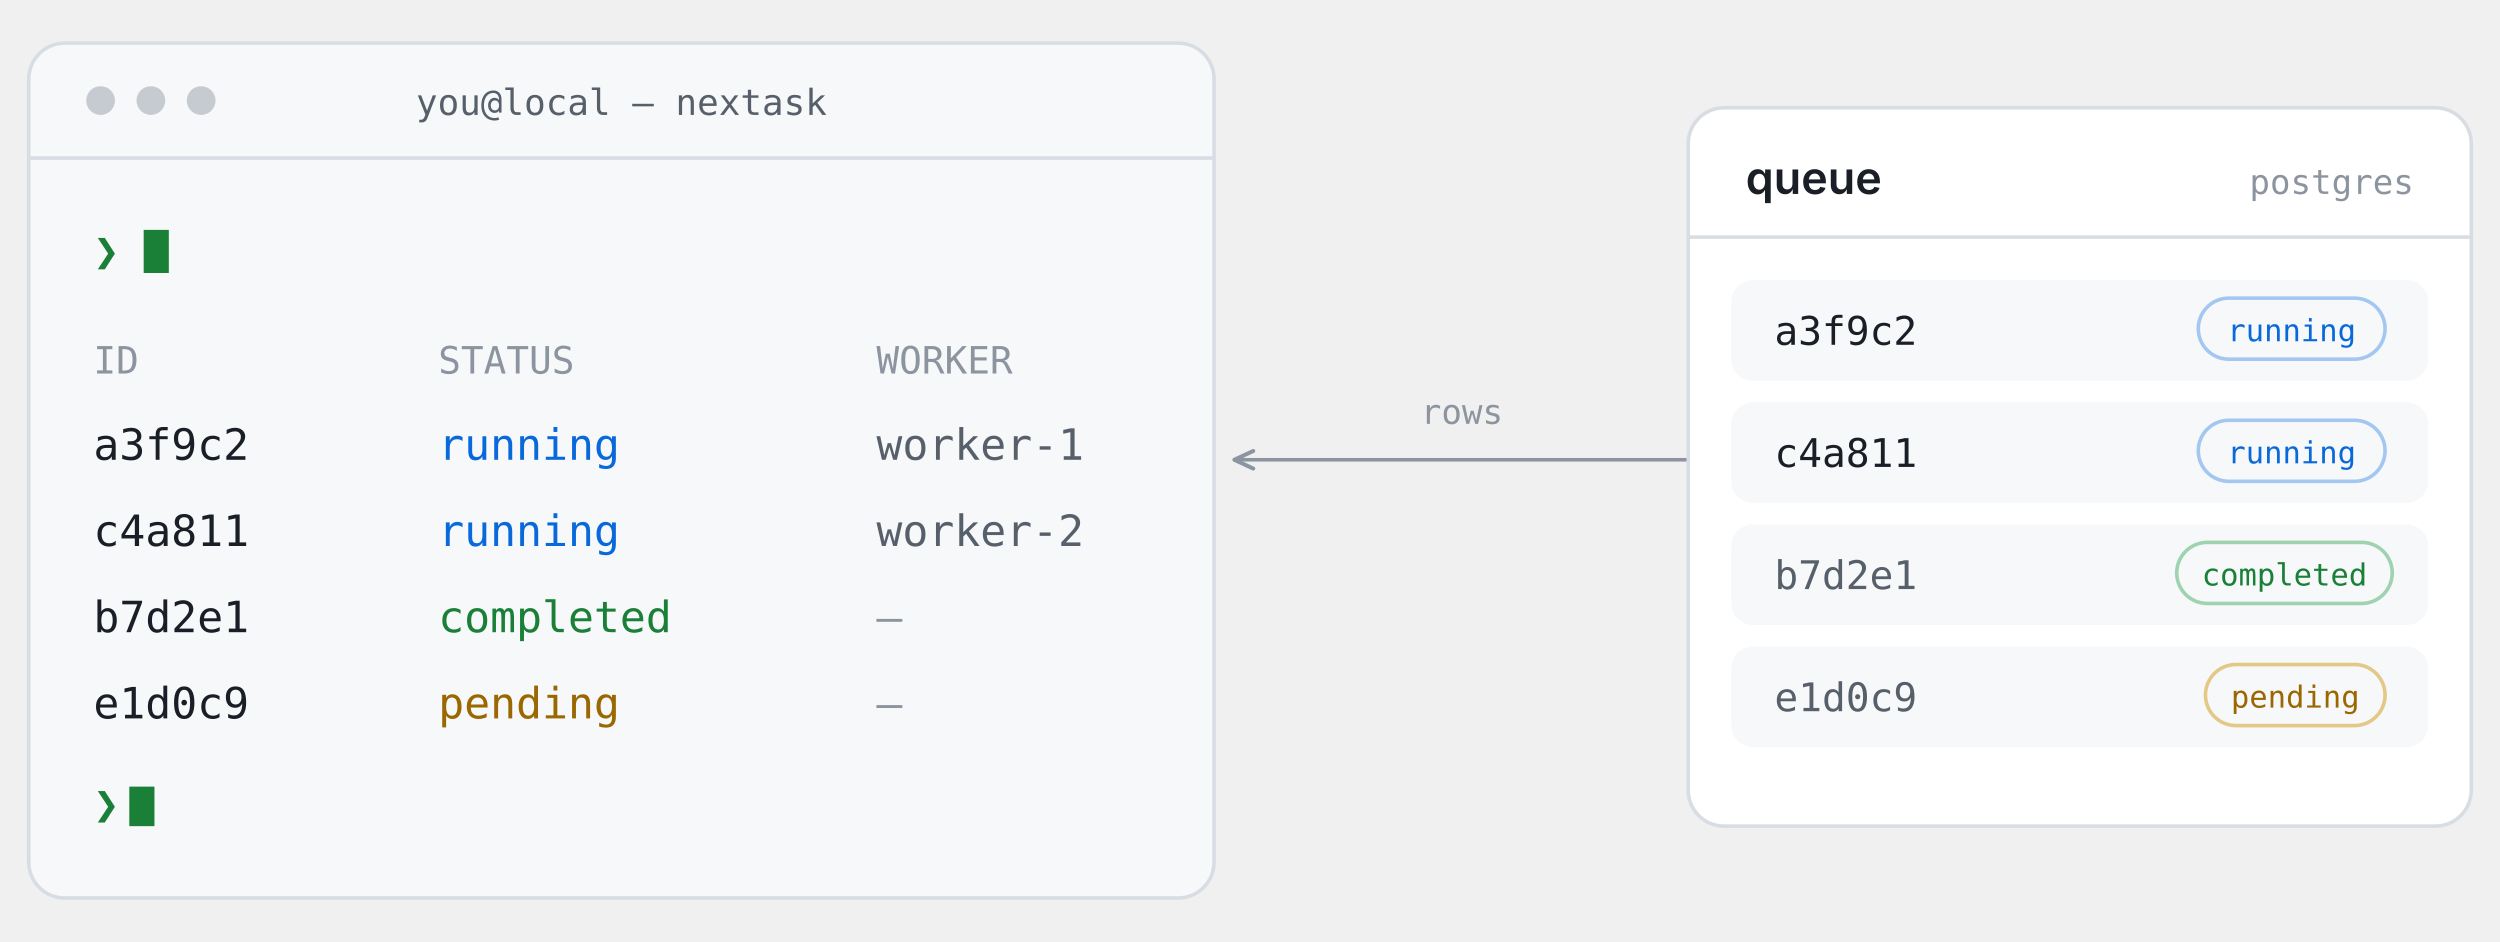
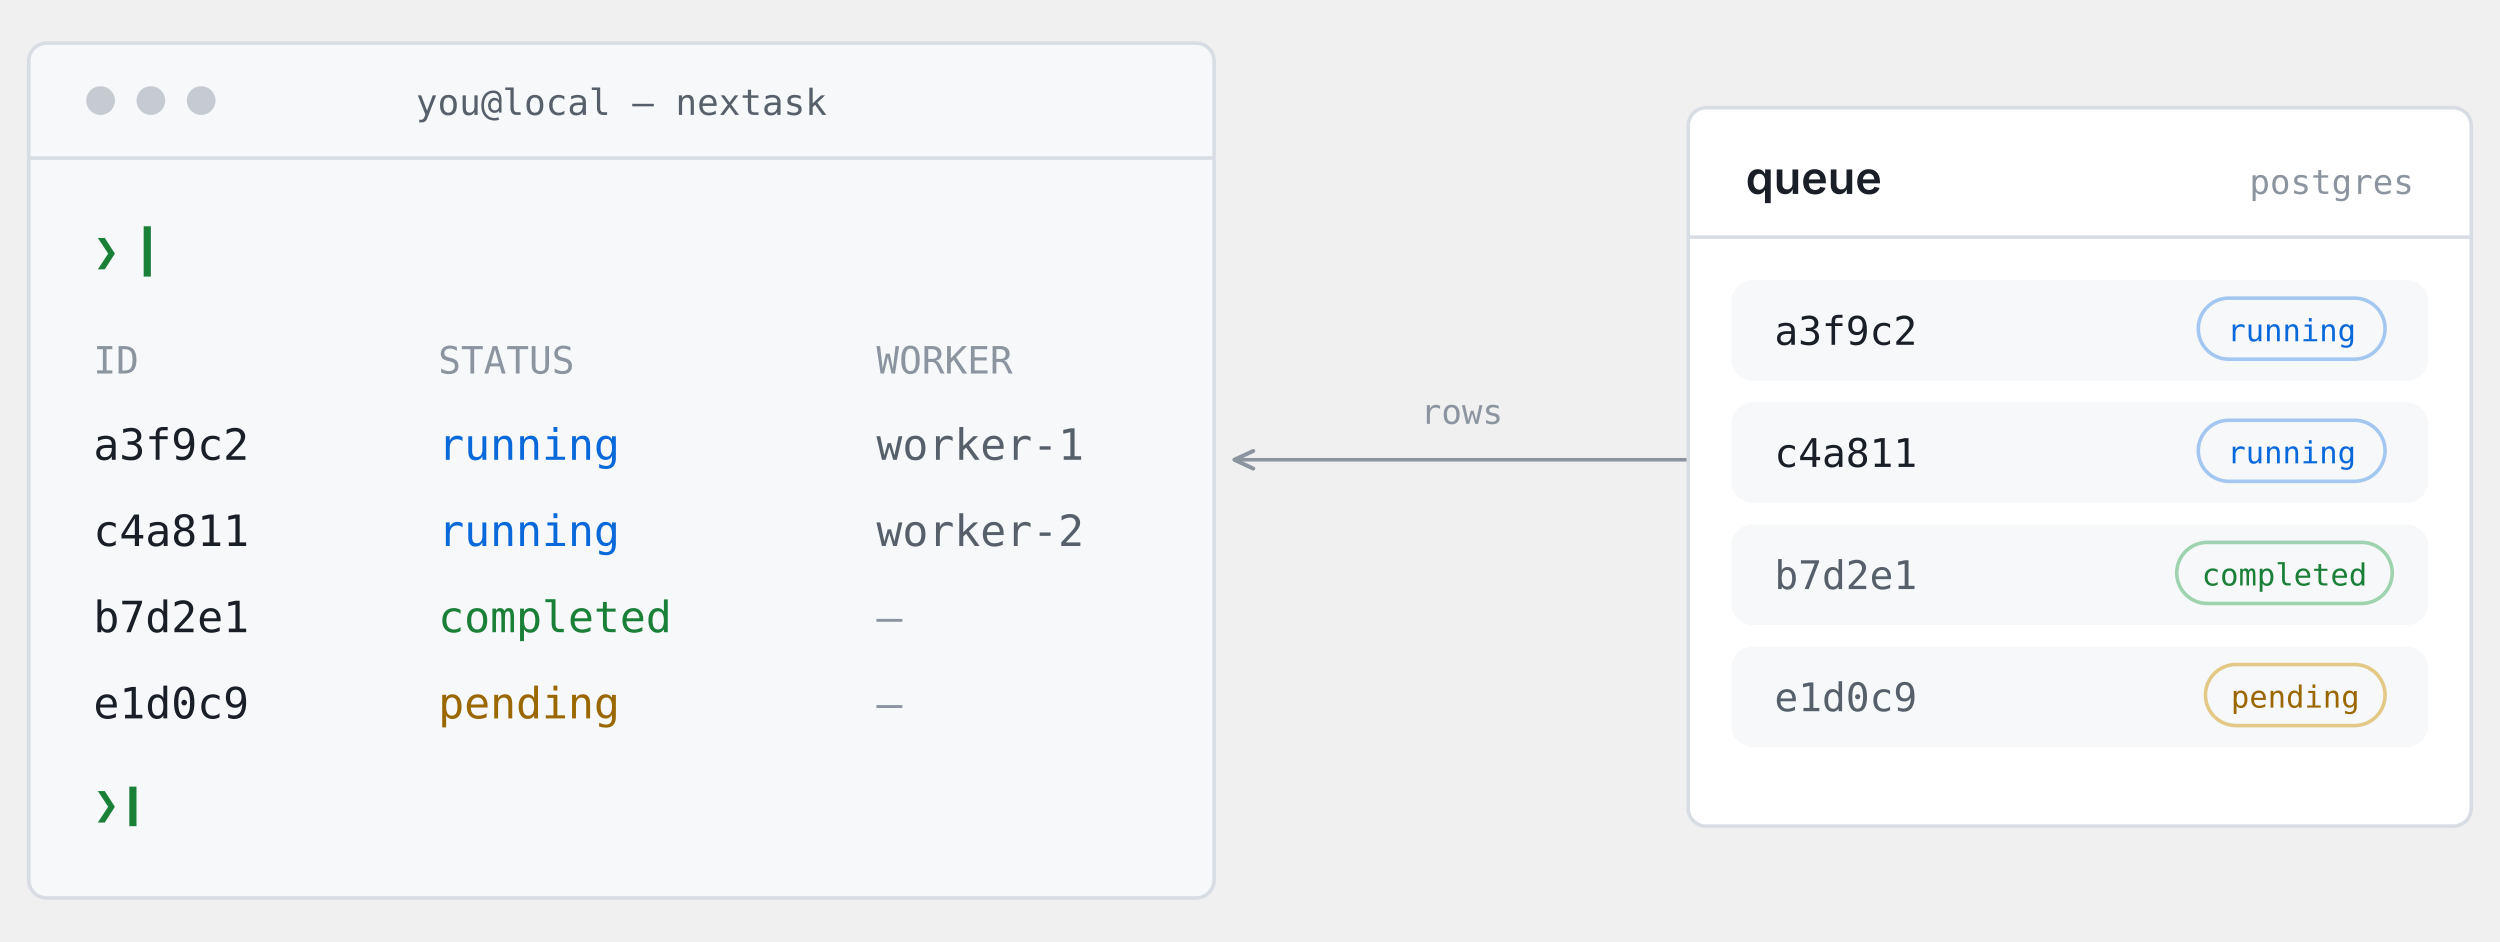
<svg xmlns="http://www.w3.org/2000/svg" viewBox="0 0 696 262" width="696" height="262" font-family="Inter, sans-serif">
  <defs>
    <marker id="aL" viewBox="0 0 10 10" refX="8" refY="5" markerWidth="7" markerHeight="7" orient="auto-start-reverse">
      <path d="M1 1.5 L8.5 5 L1 8.5" fill="none" stroke="#8c959f" stroke-width="1.6" stroke-linecap="round" stroke-linejoin="round" />
    </marker>
    <clipPath id="clipList">
      <rect x="9" y="45" width="328" height="204" />
    </clipPath>
  </defs>
-   <rect x="8" y="12" width="330" height="238" rx="10" fill="#f6f8fa" stroke="#d8dde4" />
+   <rect x="8" y="12" width="330" height="238" rx="5" fill="#f6f8fa" stroke="#d8dde4" />
  <line x1="8" y1="44" x2="338" y2="44" stroke="#d8dde4" />
  <circle cx="28" cy="28" r="4" fill="#8c959f" opacity="0.45" />
  <circle cx="42" cy="28" r="4" fill="#8c959f" opacity="0.45" />
  <circle cx="56" cy="28" r="4" fill="#8c959f" opacity="0.45" />
  <text x="173" y="32" text-anchor="middle" font-family="'JetBrains Mono',monospace" font-size="10" fill="#57606a">you@local — nextask</text>
  <g font-family="'JetBrains Mono',monospace" font-size="12">
    <text x="26" y="74" fill="#1a1f27">
      <tspan fill="#1a7f37">❯</tspan> nextask list</text>
    <g clip-path="url(#clipList)">
-       <rect x="40" y="62" width="99" height="18" fill="#f6f8fa" style="animation:typeList 6s steps(12) infinite" />
-       <rect x="40" y="64" width="7" height="12" fill="#1a7f37" style="animation:typeList 6s steps(12) infinite, caretList 6s infinite" />
+       <rect x="40" y="62" width="99" height="18" fill="#f6f8fa" style="animation:typeList 6s steps(13, end) infinite" />
+       <g class="typing-cursor" style="animation:typeList 6s steps(13, end) infinite, caretList 6s steps(1, end) infinite">
+         <rect class="terminal-cursor" x="40" y="63" width="2" height="14" fill="#1a7f37" />
+       </g>
    </g>
    <g style="animation:resIn 6s ease infinite">
      <text x="26" y="104" font-size="10.5" fill="#8c959f">ID</text>
      <text x="122" y="104" font-size="10.5" fill="#8c959f">STATUS</text>
      <text x="244" y="104" font-size="10.5" fill="#8c959f">WORKER</text>
      <text x="26" y="128" fill="#1a1f27">a3f9c2</text>
      <text x="122" y="128" fill="#0969da">running</text>
      <text x="244" y="128" fill="#57606a">worker-1</text>
      <text x="26" y="152" fill="#1a1f27">c4a811</text>
      <text x="122" y="152" fill="#0969da">running</text>
      <text x="244" y="152" fill="#57606a">worker-2</text>
      <text x="26" y="176" fill="#1a1f27">b7d2e1</text>
      <text x="122" y="176" fill="#1a7f37">completed</text>
      <text x="244" y="176" fill="#8c959f">—</text>
      <text x="26" y="200" fill="#1a1f27">e1d0c9</text>
      <text x="122" y="200" fill="#9a6700">pending</text>
      <text x="244" y="200" fill="#8c959f">—</text>
      <text x="26" y="228" fill="#1a7f37">❯</text>
-       <rect x="36" y="219" width="7" height="11" fill="#1a7f37" style="animation:blink 1.1s step-end infinite" />
+       <rect class="terminal-cursor" x="36" y="219" width="2" height="11" fill="#1a7f37" style="animation:blink 1.1s step-end infinite" />
    </g>
  </g>
  <g style="animation:listArrow 6s ease infinite">
    <path d="M470 128 L344 128" fill="none" stroke="#8c959f" marker-end="url(#aL)" />
    <text x="407" y="118" text-anchor="middle" font-family="'JetBrains Mono',monospace" font-size="9.5" fill="#8c959f">rows</text>
  </g>
-   <rect x="470" y="30" width="218" height="200" rx="10" fill="#fff" stroke="#d8dde4" />
+   <rect x="470" y="30" width="218" height="200" rx="5" fill="#fff" stroke="#d8dde4" />
  <text x="486" y="54" font-family="var(--font-mono, monospace)" font-size="12.5" font-weight="600" fill="#1a1f27">queue</text>
  <text x="672" y="54" text-anchor="end" font-family="'JetBrains Mono',monospace" font-size="9.5" fill="#8c959f">postgres</text>
  <line x1="470" y1="66" x2="688" y2="66" stroke="#d8dde4" />
  <g font-family="'JetBrains Mono',monospace">
    <rect x="482" y="78" width="194" height="28" rx="6" fill="#f6f8fa" />
    <text x="494" y="96" font-size="11" fill="#1a1f27">a3f9c2</text>
    <rect x="612" y="83" width="52" height="17" rx="8.5" fill="none" stroke="#a3c7f0" />
    <text x="638" y="95" text-anchor="middle" font-size="8.5" fill="#0969da">running</text>
    <rect x="482" y="112" width="194" height="28" rx="6" fill="#f6f8fa" />
    <text x="494" y="130" font-size="11" fill="#1a1f27">c4a811</text>
    <rect x="612" y="117" width="52" height="17" rx="8.5" fill="none" stroke="#a3c7f0" />
    <text x="638" y="129" text-anchor="middle" font-size="8.5" fill="#0969da">running</text>
    <rect x="482" y="146" width="194" height="28" rx="6" fill="#f6f8fa" />
    <text x="494" y="164" font-size="11" fill="#57606a">b7d2e1</text>
    <rect x="606" y="151" width="60" height="17" rx="8.5" fill="none" stroke="#9fd2ae" />
    <text x="636" y="163" text-anchor="middle" font-size="8.5" fill="#1a7f37">completed</text>
    <rect x="482" y="180" width="194" height="28" rx="6" fill="#f6f8fa" />
    <text x="494" y="198" font-size="11" fill="#57606a">e1d0c9</text>
    <rect x="614" y="185" width="50" height="17" rx="8.5" fill="none" stroke="#e3c886" />
    <text x="639" y="197" text-anchor="middle" font-size="8.5" fill="#9a6700">pending</text>
  </g>
</svg>
